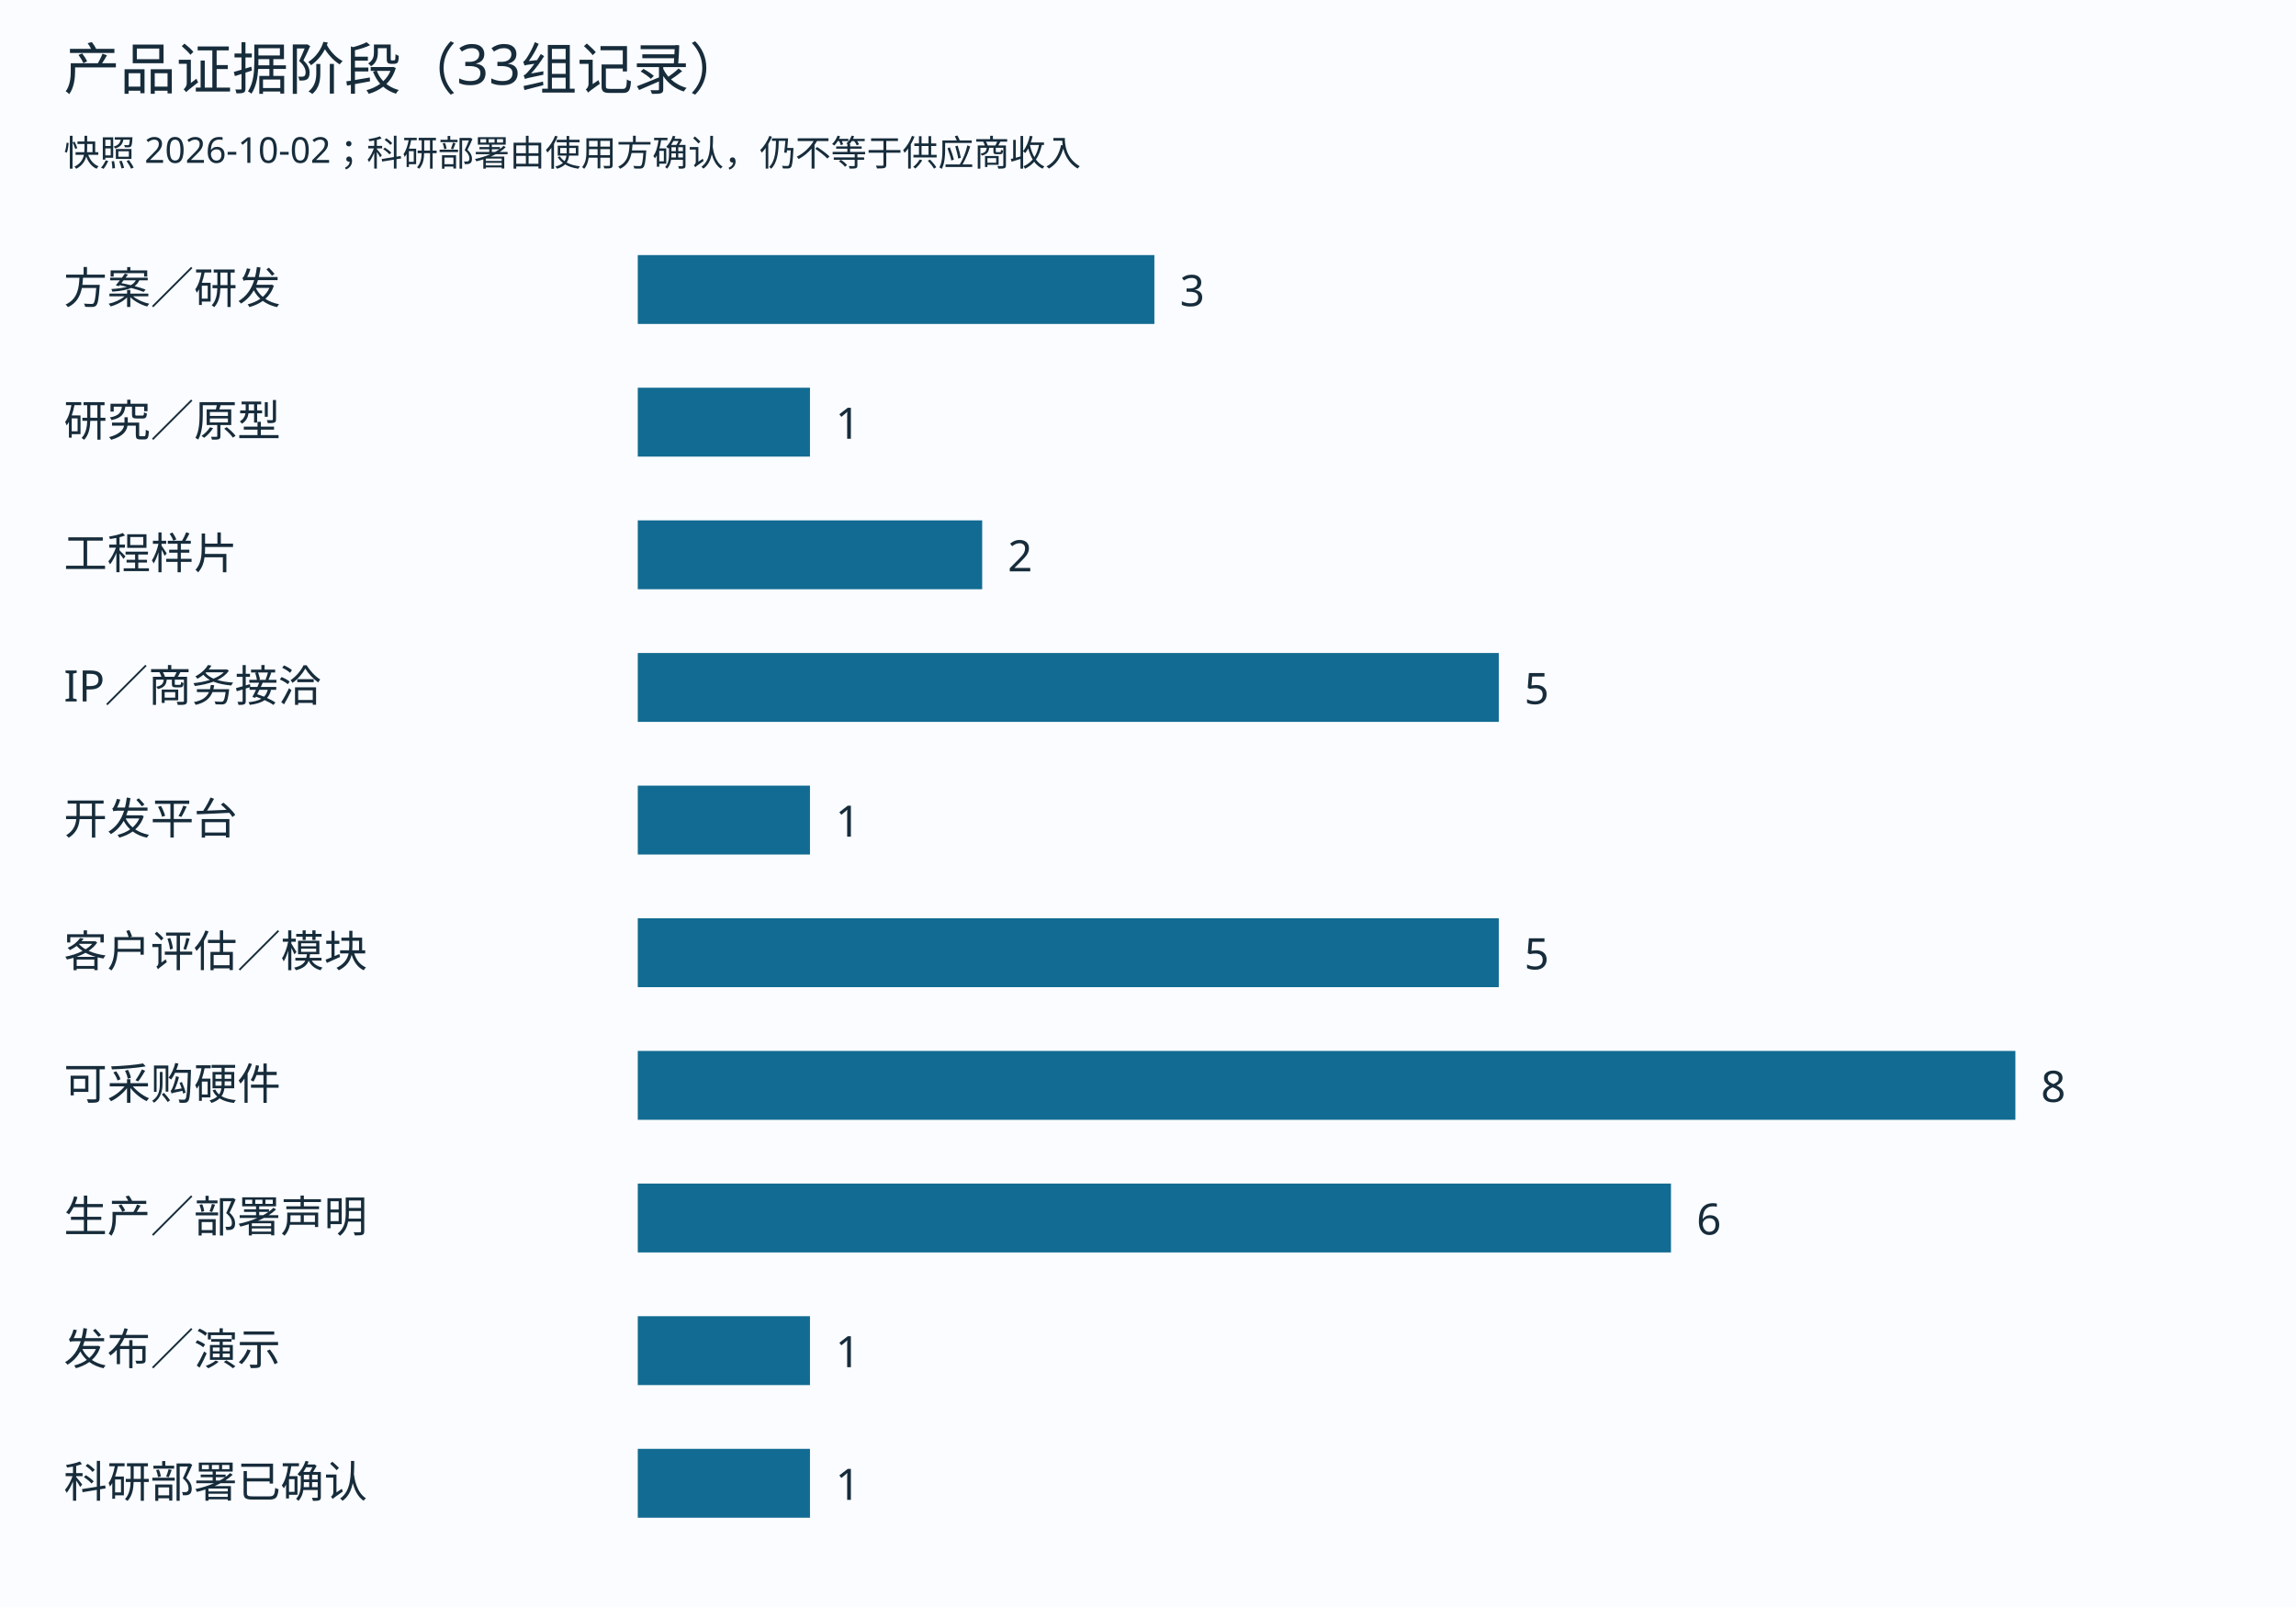
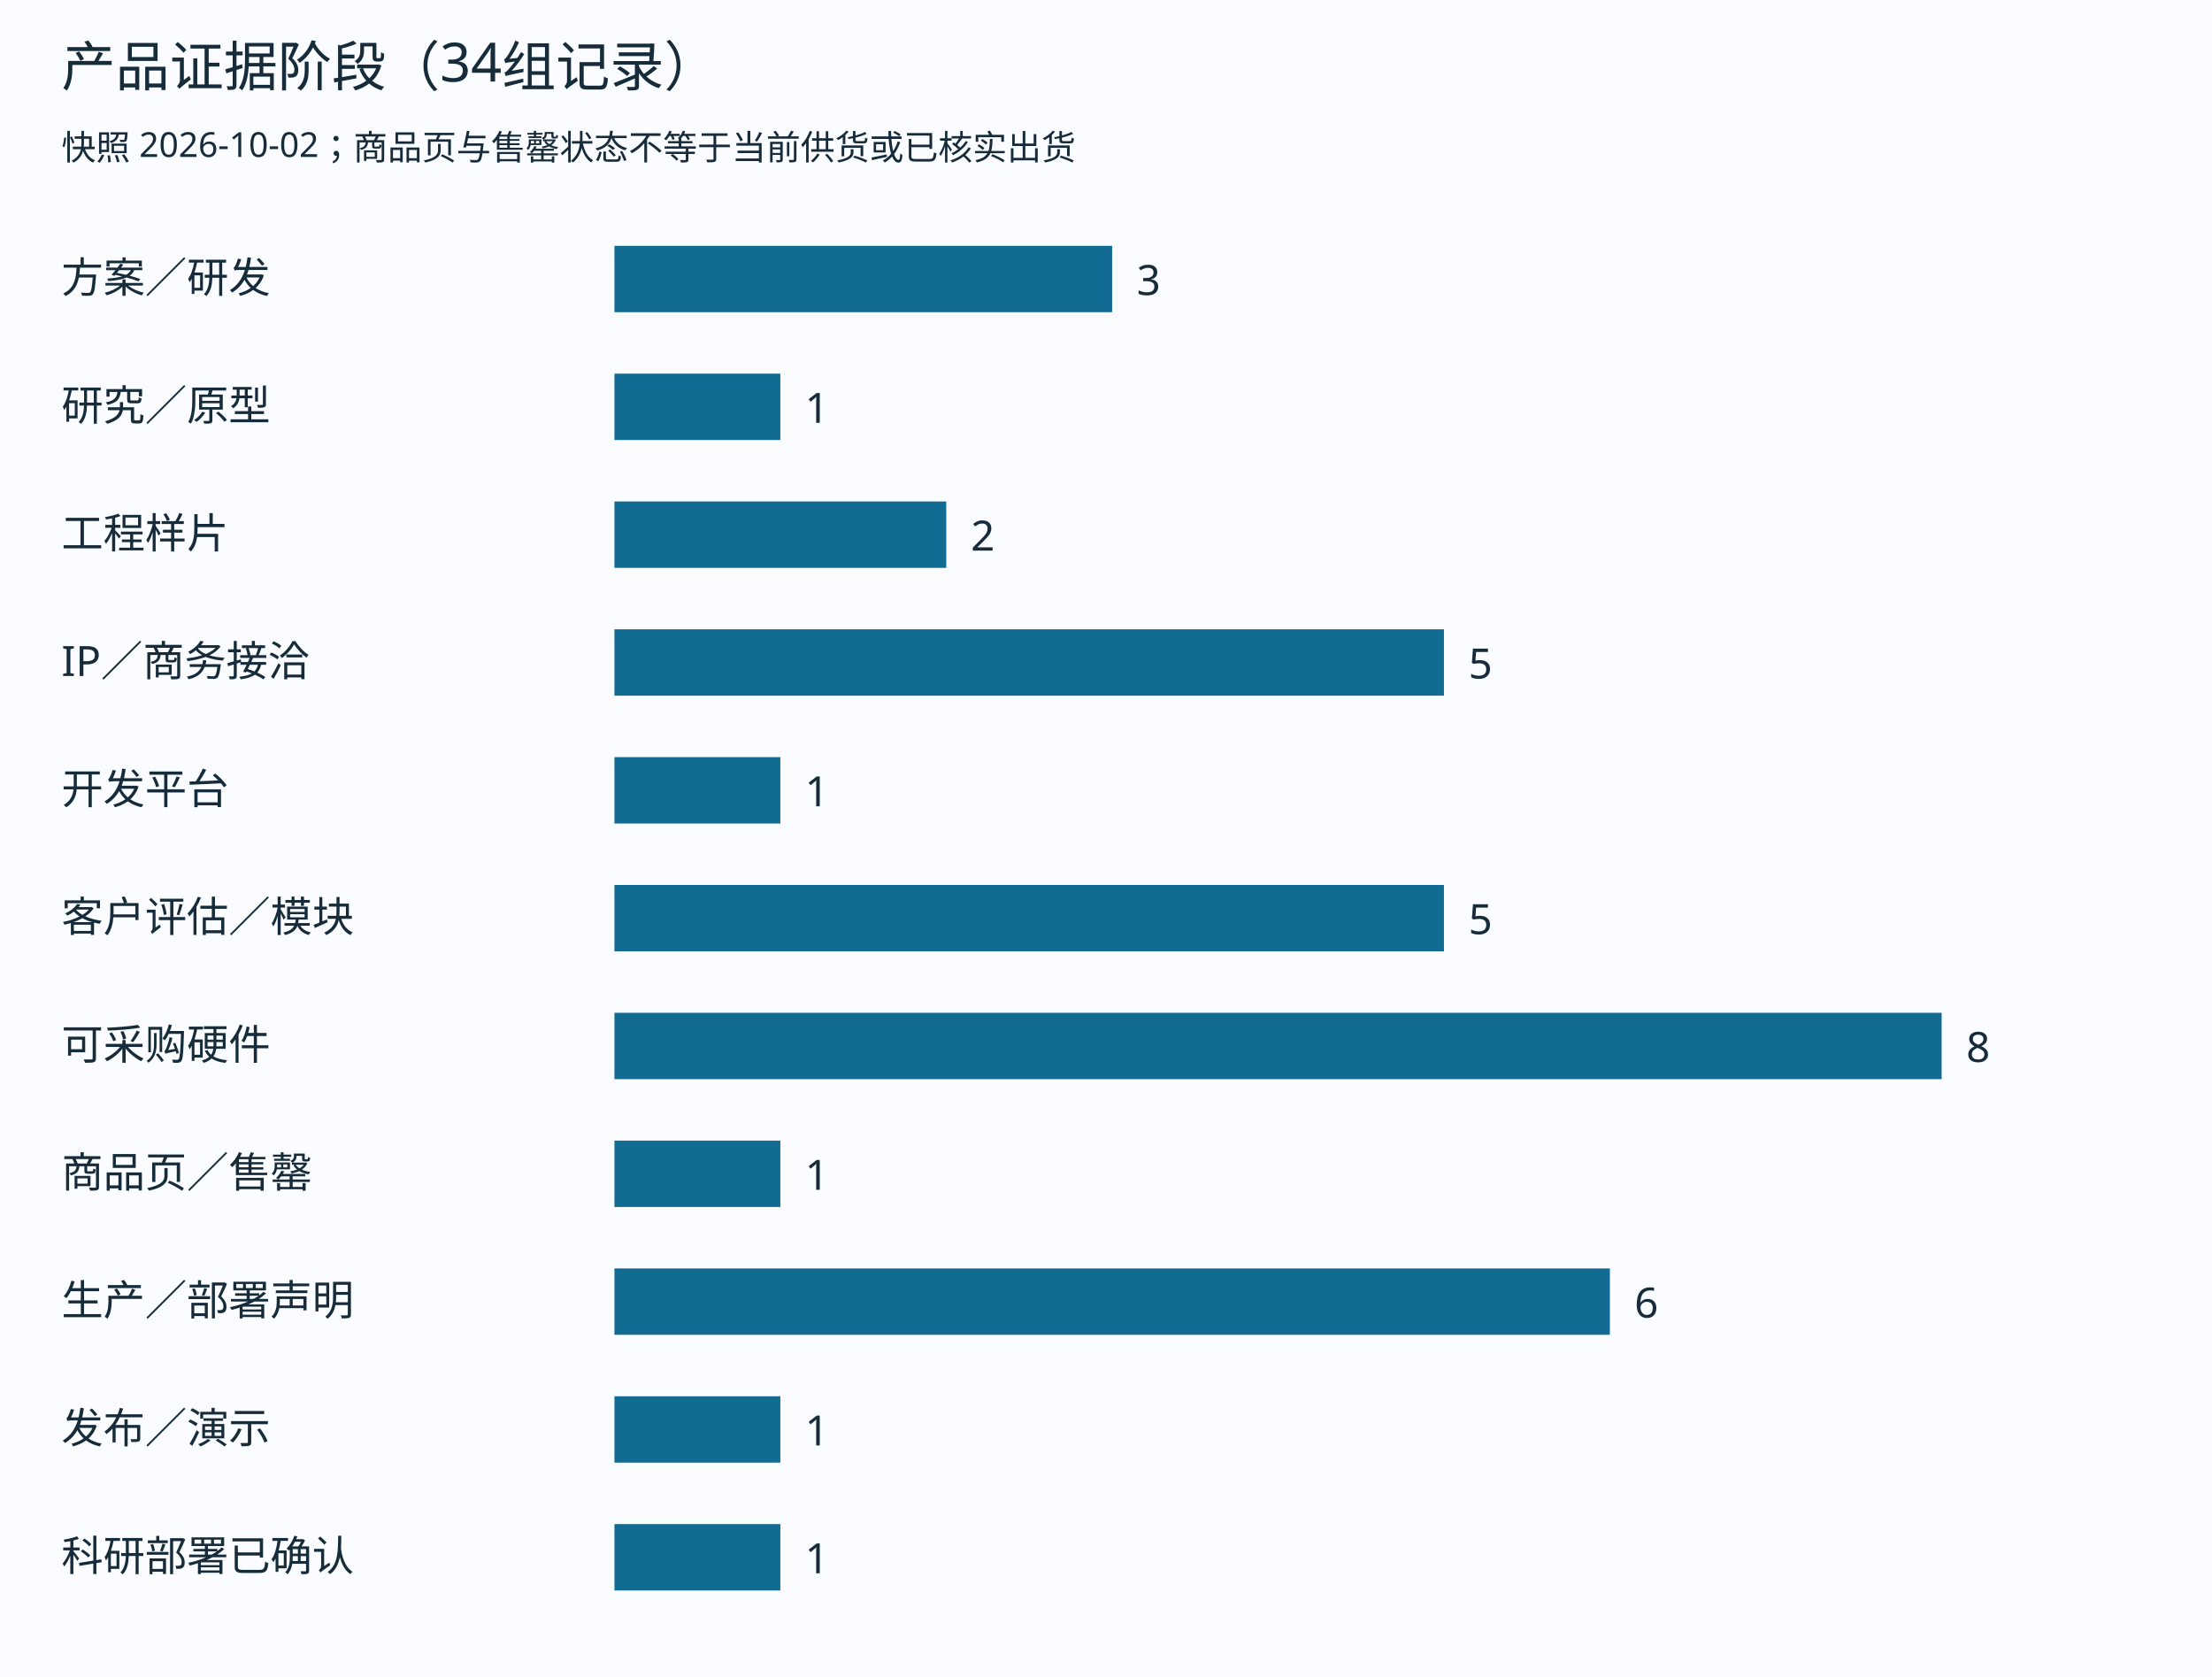
- <svg xmlns="http://www.w3.org/2000/svg" width="900" height="630" viewBox="0 0 900 630" role="img" aria-label="33组产品证据阶段">
-   <rect width="900" height="630" fill="#fafcff" />
+ <svg xmlns="http://www.w3.org/2000/svg" width="900" height="682" viewBox="0 0 900 682" role="img" aria-label="34组产品证据阶段">
+   <rect width="900" height="682" fill="#fafcff" />
  <g font-family="sans-serif" fill="#172c3b">
-     <text x="25" y="35" font-size="22">产品证据阶段（33组记录）</text>
-     <text x="25" y="65" font-size="14">快照 2026-10-02；科研部署由使用方确认，仍不等于供应商收入</text>
+     <text x="25" y="35" font-size="22">产品证据阶段（34组记录）</text>
+     <text x="25" y="65" font-size="14">快照 2026-10-02；商品页与售罄状态不等于当前供货或已核实出货</text>
    <text x="25" y="119" font-size="17">方案／研发</text>
    <rect x="250" y="100" width="202.5" height="27" fill="#126b92" />
    <text x="462.5" y="120" font-size="17">3</text>
    <text x="25" y="171" font-size="17">研究／原型</text>
    <rect x="250" y="152" width="67.5" height="27" fill="#126b92" />
    <text x="327.5" y="172" font-size="17">1</text>
    <text x="25" y="223" font-size="17">工程样片</text>
-     <rect x="250" y="204" width="135.0" height="27" fill="#126b92" />
-     <text x="395.0" y="224" font-size="17">2</text>
+     <rect x="250" y="204" width="135" height="27" fill="#126b92" />
+     <text x="395" y="224" font-size="17">2</text>
    <text x="25" y="275" font-size="17">IP／商务接洽</text>
    <rect x="250" y="256" width="337.5" height="27" fill="#126b92" />
    <text x="597.5" y="276" font-size="17">5</text>
    <text x="25" y="327" font-size="17">开发平台</text>
    <rect x="250" y="308" width="67.5" height="27" fill="#126b92" />
    <text x="327.5" y="328" font-size="17">1</text>
    <text x="25" y="379" font-size="17">客户评估／模块</text>
    <rect x="250" y="360" width="337.5" height="27" fill="#126b92" />
    <text x="597.5" y="380" font-size="17">5</text>
    <text x="25" y="431" font-size="17">可采购硬件</text>
-     <rect x="250" y="412" width="540.0" height="27" fill="#126b92" />
-     <text x="800.0" y="432" font-size="17">8</text>
-     <text x="25" y="483" font-size="17">生产／部署声明</text>
-     <rect x="250" y="464" width="405.0" height="27" fill="#126b92" />
-     <text x="665.0" y="484" font-size="17">6</text>
-     <text x="25" y="535" font-size="17">发布／演示</text>
-     <rect x="250" y="516" width="67.5" height="27" fill="#126b92" />
-     <text x="327.5" y="536" font-size="17">1</text>
-     <text x="25" y="587" font-size="17">科研部署已确认</text>
+     <rect x="250" y="412" width="540" height="27" fill="#126b92" />
+     <text x="800" y="432" font-size="17">8</text>
+     <text x="25" y="483" font-size="17">商品页／售罄</text>
+     <rect x="250" y="464" width="67.5" height="27" fill="#126b92" />
+     <text x="327.5" y="484" font-size="17">1</text>
+     <text x="25" y="535" font-size="17">生产／部署声明</text>
+     <rect x="250" y="516" width="405" height="27" fill="#126b92" />
+     <text x="665" y="536" font-size="17">6</text>
+     <text x="25" y="587" font-size="17">发布／演示</text>
    <rect x="250" y="568" width="67.5" height="27" fill="#126b92" />
    <text x="327.5" y="588" font-size="17">1</text>
+     <text x="25" y="639" font-size="17">科研部署已确认</text>
+     <rect x="250" y="620" width="67.5" height="27" fill="#126b92" />
+     <text x="327.5" y="640" font-size="17">1</text>
  </g>
</svg>
